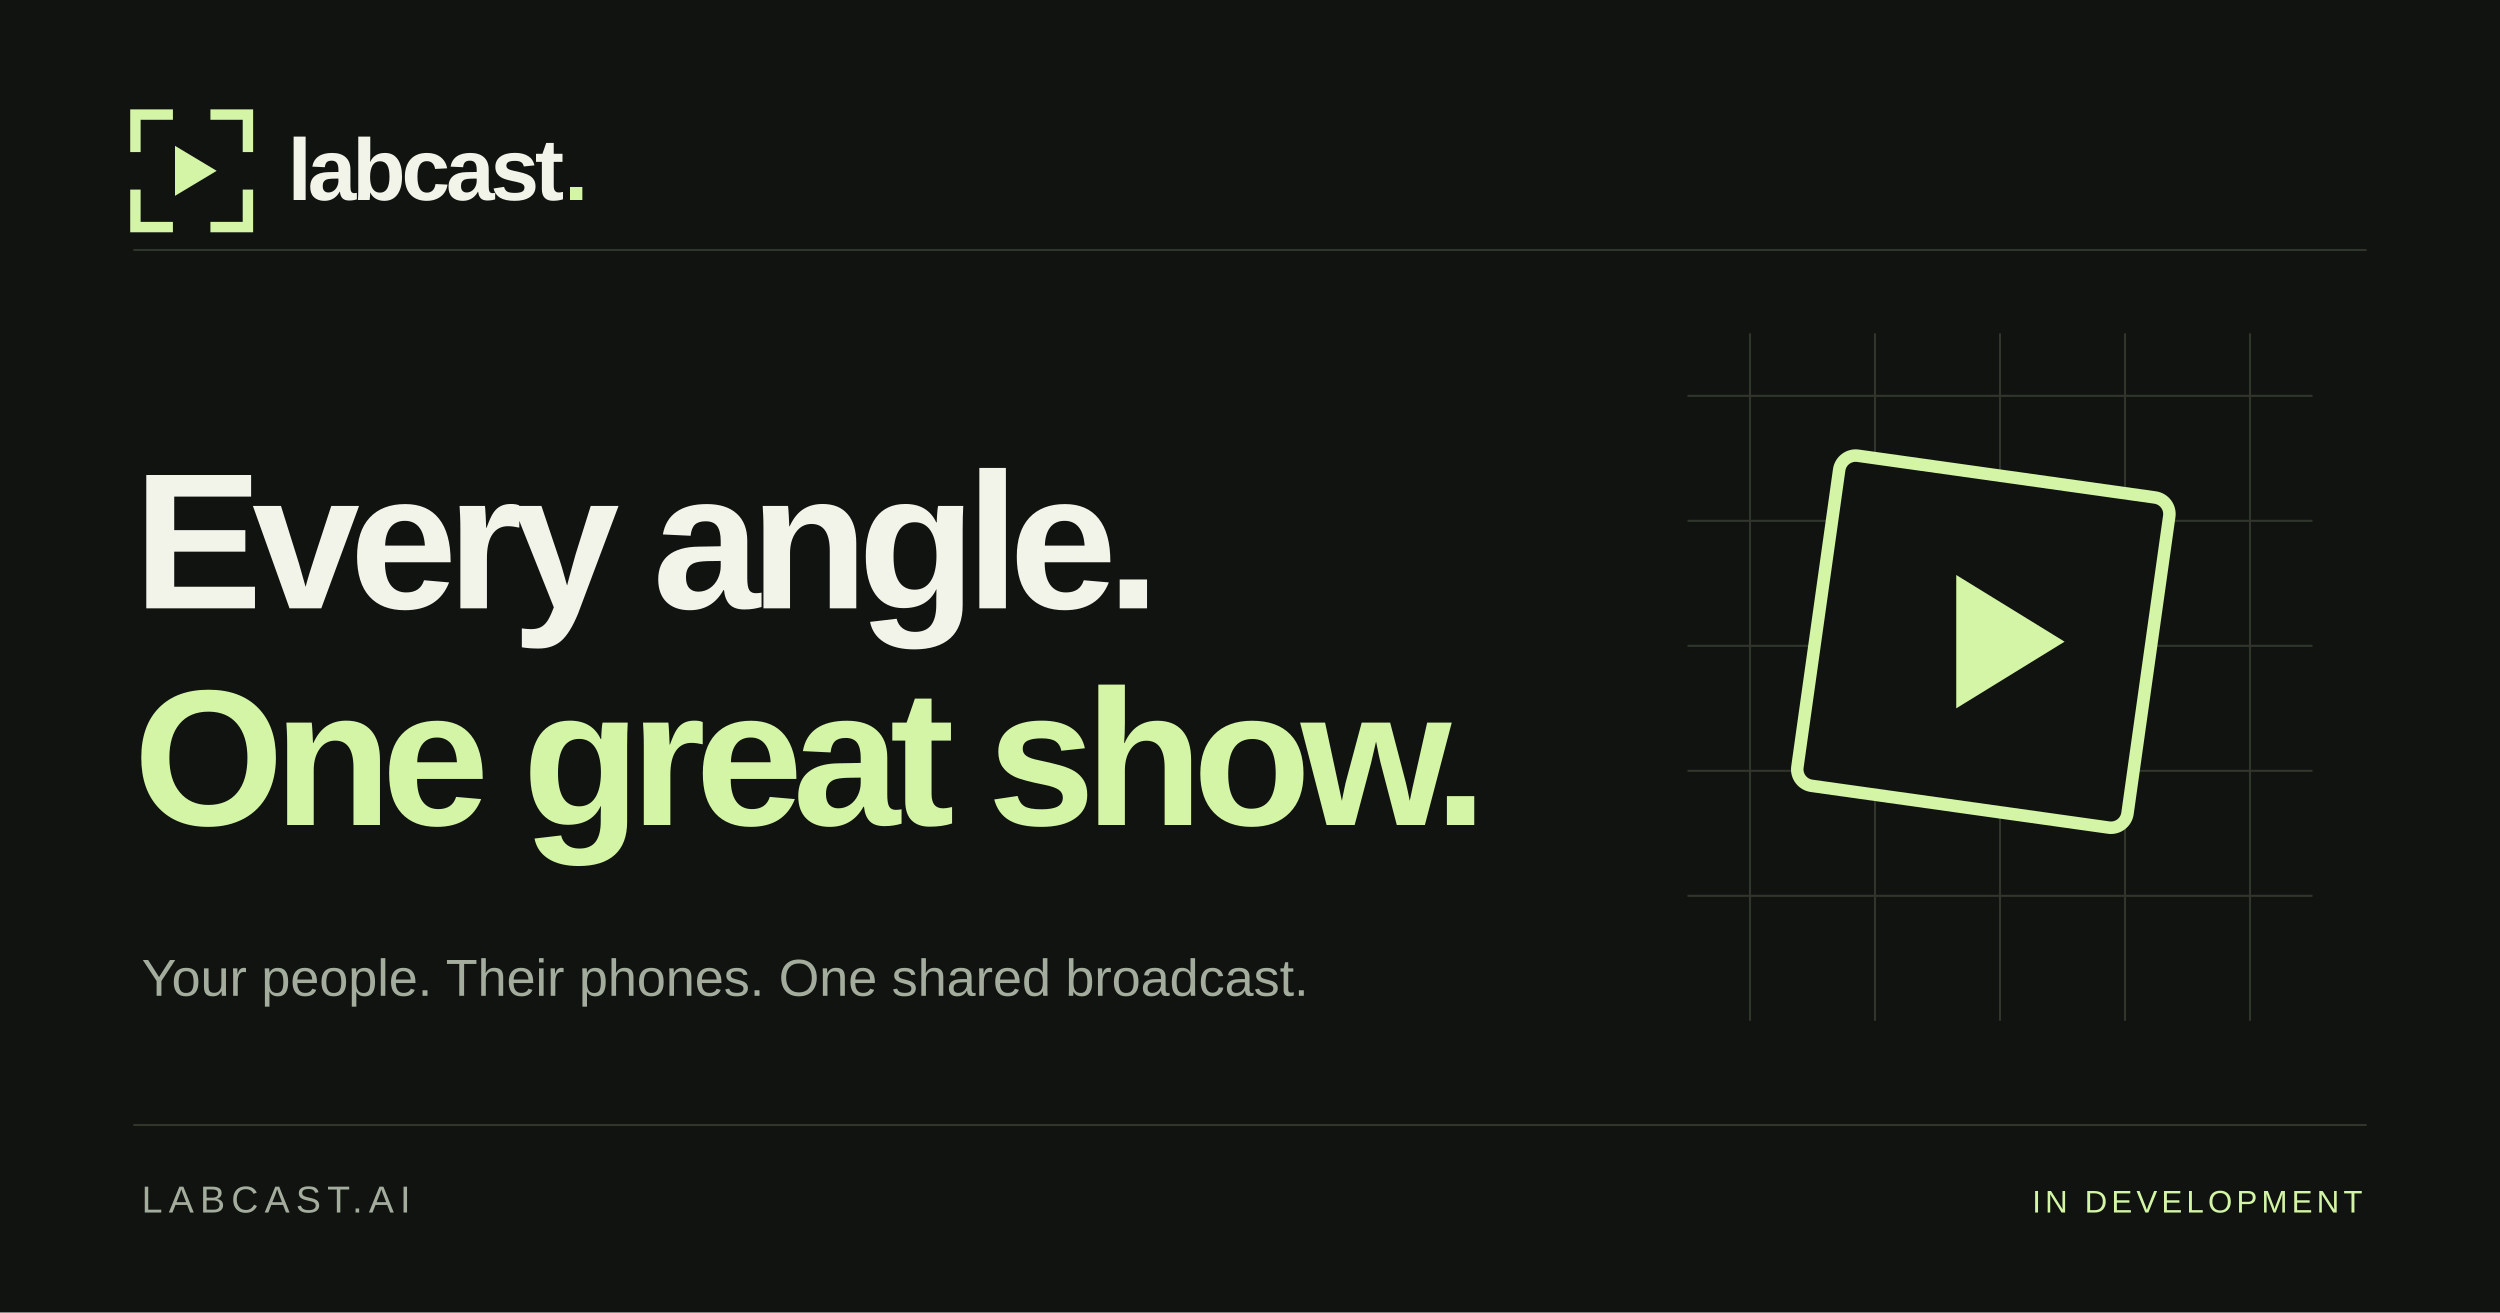
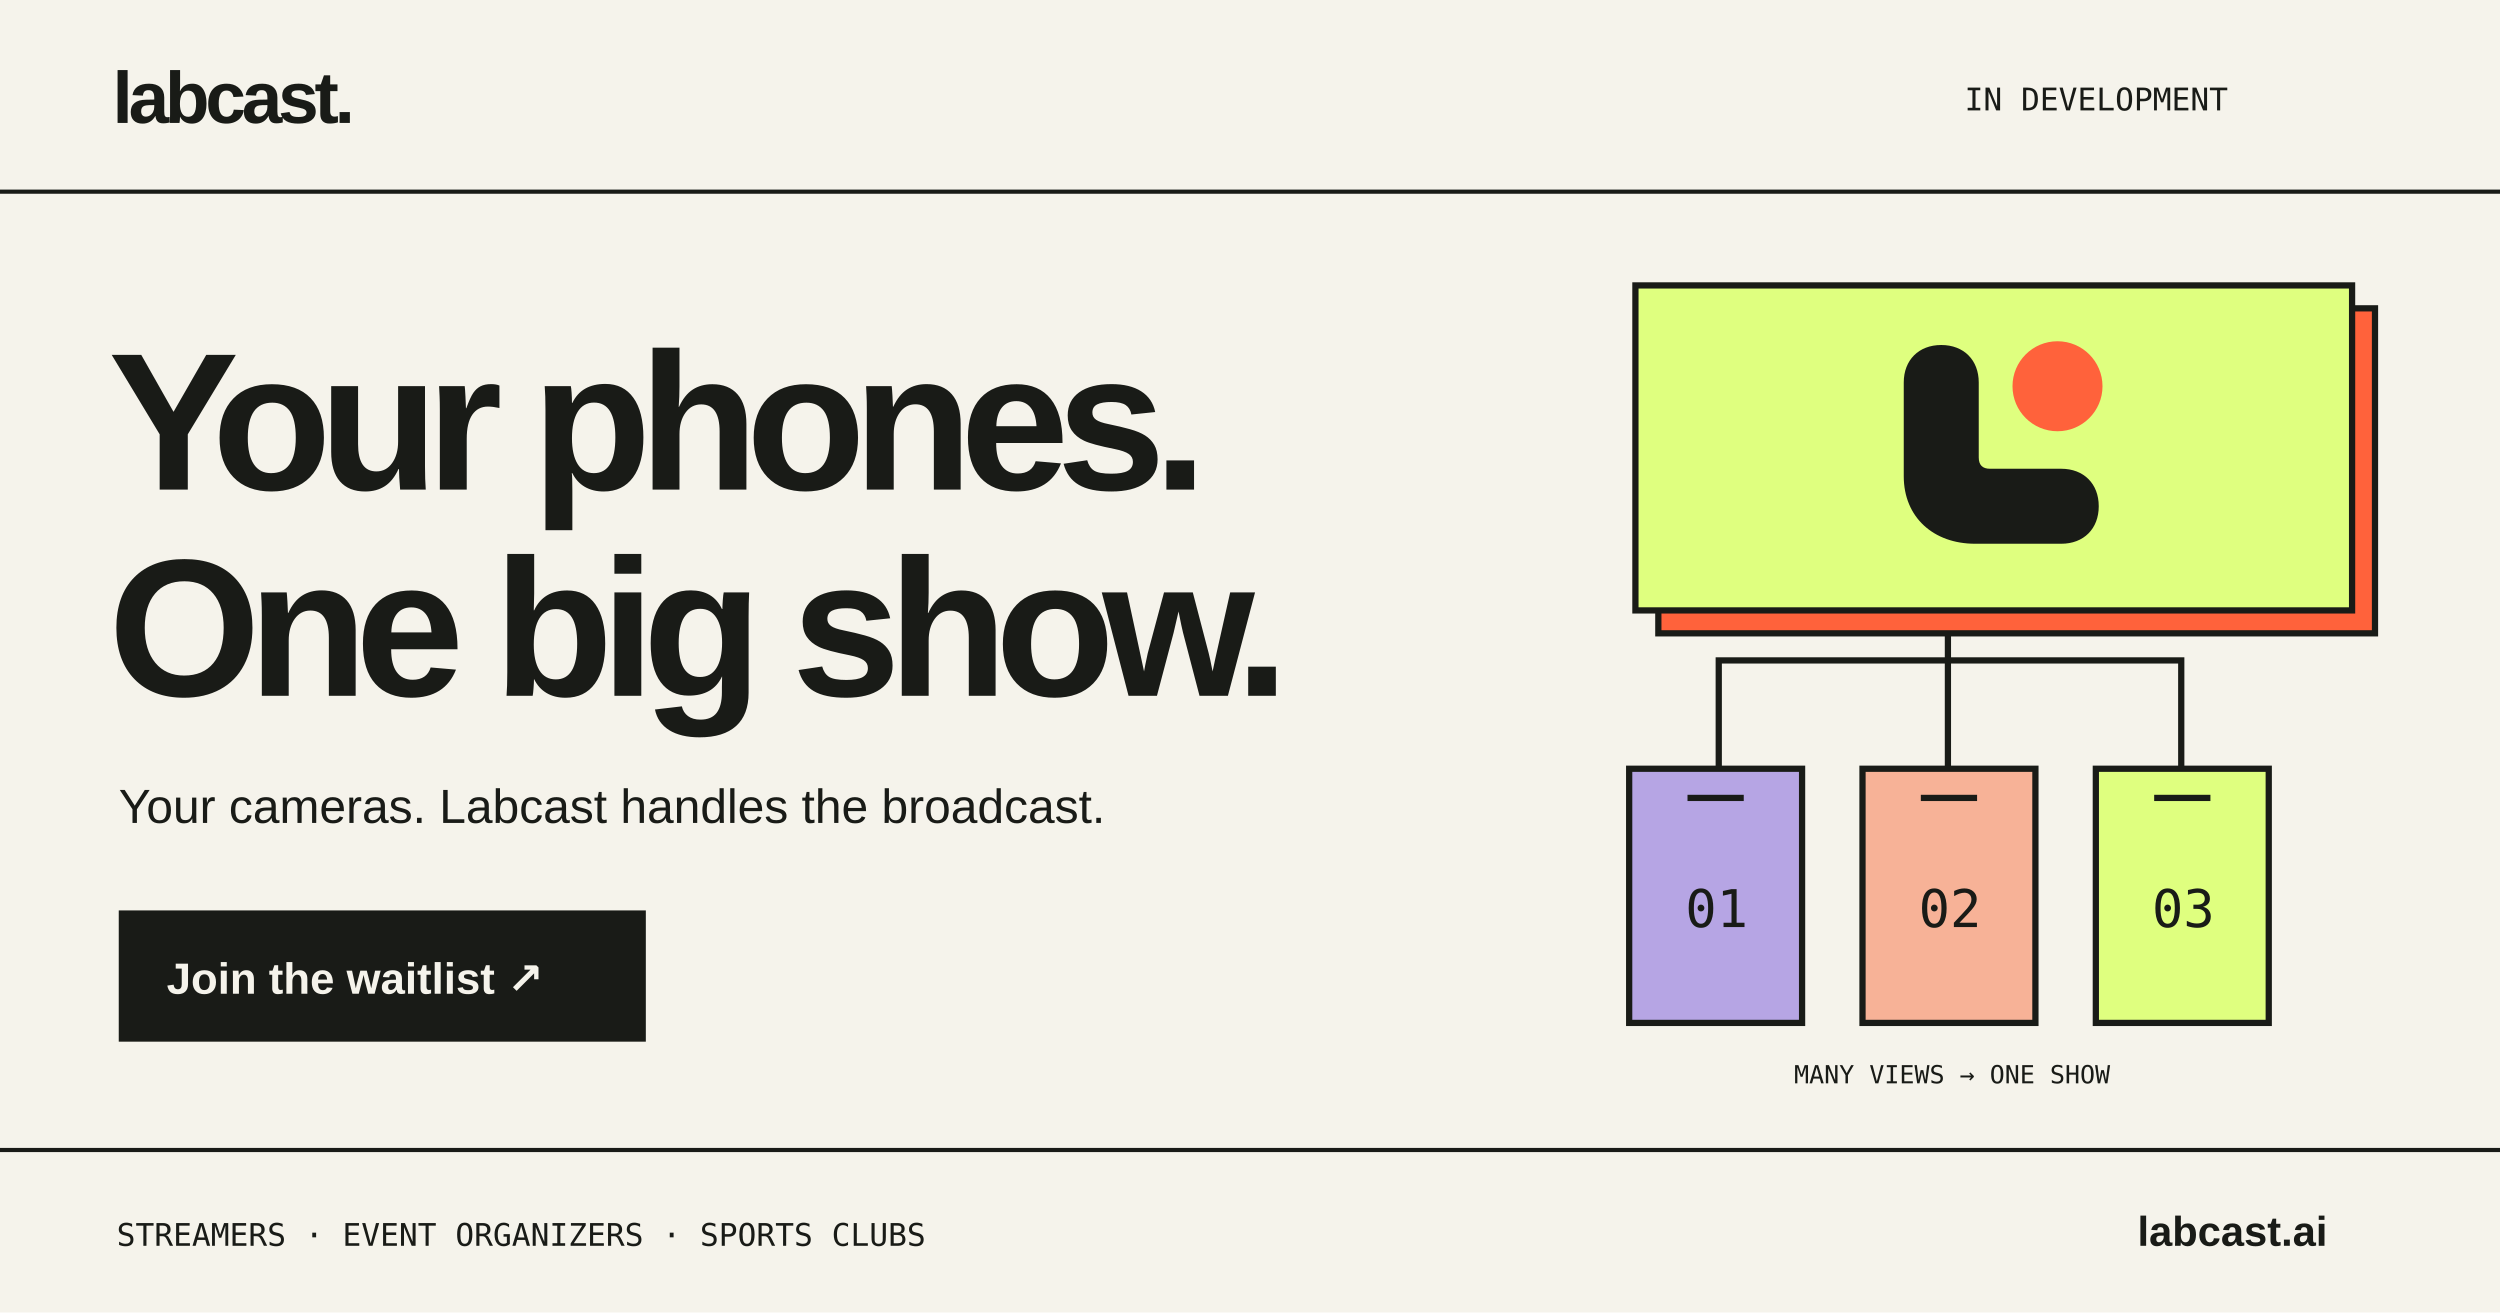
- <svg xmlns="http://www.w3.org/2000/svg" viewBox="0 0 1200 630" width="1200" height="630">
-   <rect width="1200" height="630" fill="#10130f" />
-   <g fill="none" stroke="#30362c">
-     <path d="M64 120h1072M64 540h1072M840 160v330M900 160v330M960 160v330M1020 160v330M1080 160v330M810 190h300M810 250h300M810 310h300M810 370h300M810 430h300" />
+ <svg xmlns="http://www.w3.org/2000/svg" width="1200" height="630" viewBox="0 0 1200 630">
+   <rect width="1200" height="630" fill="#f5f3eb" />
+   <path d="M0 92h1200M0 552h1200" stroke="#191b17" stroke-width="2" />
+   <g font-family="Arial, sans-serif" fill="#191b17">
+     <text x="54" y="59" font-size="35" font-weight="800" letter-spacing="-2">labcast.</text>
+     <text x="943" y="53" font-size="15" font-family="monospace">IN DEVELOPMENT</text>
+     <text x="52" y="235" font-size="94" font-weight="900" letter-spacing="-6">Your phones.</text>
+     <text x="52" y="334" font-size="94" font-weight="900" letter-spacing="-6">One big show.</text>
+     <text x="57" y="395" font-size="23">Your cameras. Labcast handles the broadcast.</text>
+     <rect x="57" y="437" width="253" height="63" fill="#191b17" />
+     <text x="80" y="477" fill="#f5f3eb" font-size="21" font-weight="700">Join the waitlist ↗</text>
+     <text x="56" y="598" font-size="15" font-family="monospace">STREAMERS · EVENT ORGANIZERS · SPORTS CLUBS</text>
+     <text x="1026" y="598" font-size="20" font-weight="700">labcast.ai</text>
  </g>
-   <g stroke="#d3f5a5" stroke-width="5" fill="none">
-     <path d="M83 55H65v18m36-18h18v18m0 18v18h-18m-18 0H65V91" />
+   <g stroke="#191b17" stroke-width="3">
+     <path d="M825 400v-83h222v83" fill="none" />
+     <path d="M935 400V273" fill="none" />
+     <rect x="796" y="148" width="344" height="156" fill="#ff623b" />
+     <rect x="785" y="137" width="344" height="156" fill="#dfff7f" />
+     <g transform="translate(903 153) scale(1.8)" fill="#191b17" stroke="none">
+       <path d="M16 7C10 7 6 11 6 17v25c0 11 8 18 19 18h23c6 0 10-4 10-10s-4-10-10-10H29c-2 0-3-1-3-3V17c0-6-4-10-10-10Z" />
+       <circle fill="#ff623b" cx="47" cy="18" r="12" />
+     </g>
+     <rect x="782" y="369" width="83" height="122" fill="#b6a5e4" />
+     <rect x="894" y="369" width="83" height="122" fill="#f7b297" />
+     <rect x="1006" y="369" width="83" height="122" fill="#dfff7f" />
+     <path d="M810 383h27m85 0h27m85 0h27" />
  </g>
-   <path d="m84 70 20 12-20 12Z" fill="#d3f5a5" />
-   <g font-family="Arial, sans-serif">
-     <text x="138" y="96" font-size="42" font-weight="700" fill="#f2f3e9" letter-spacing="-2">labcast<tspan fill="#d3f5a5">.</tspan>
-     </text>
-     <text x="64" y="292" font-size="93" font-weight="600" letter-spacing="-5" fill="#f2f3e9">Every angle.</text>
-     <text x="64" y="396" font-size="93" font-weight="600" letter-spacing="-5" fill="#d3f5a5">One great show.</text>
-     <text x="68" y="478" font-size="25" fill="#a4ad9d">Your people. Their phones. One shared broadcast.</text>
-     <text x="68" y="582" font-size="18" fill="#a4ad9d" letter-spacing="3">LABCAST.AI</text>
-     <text x="1134" y="582" text-anchor="end" font-size="15" fill="#d3f5a5" letter-spacing="2">IN DEVELOPMENT</text>
+   <g font-family="monospace" font-size="25" fill="#191b17" text-anchor="middle">
+     <text x="824" y="445">01</text>
+     <text x="936" y="445">02</text>
+     <text x="1048" y="445">03</text>
  </g>
-   <g transform="translate(872 228)" stroke="#d3f5a5" stroke-width="6" fill="#10130f">
-     <rect width="160" height="160" rx="8" transform="rotate(8 80 80)" />
-     <path d="m67 48 52 32-52 32V48Z" fill="#d3f5a5" stroke="none" />
-   </g>
+   <text x="937" y="520" font-family="monospace" font-size="12" text-anchor="middle" fill="#191b17">MANY VIEWS → ONE SHOW</text>
</svg>
